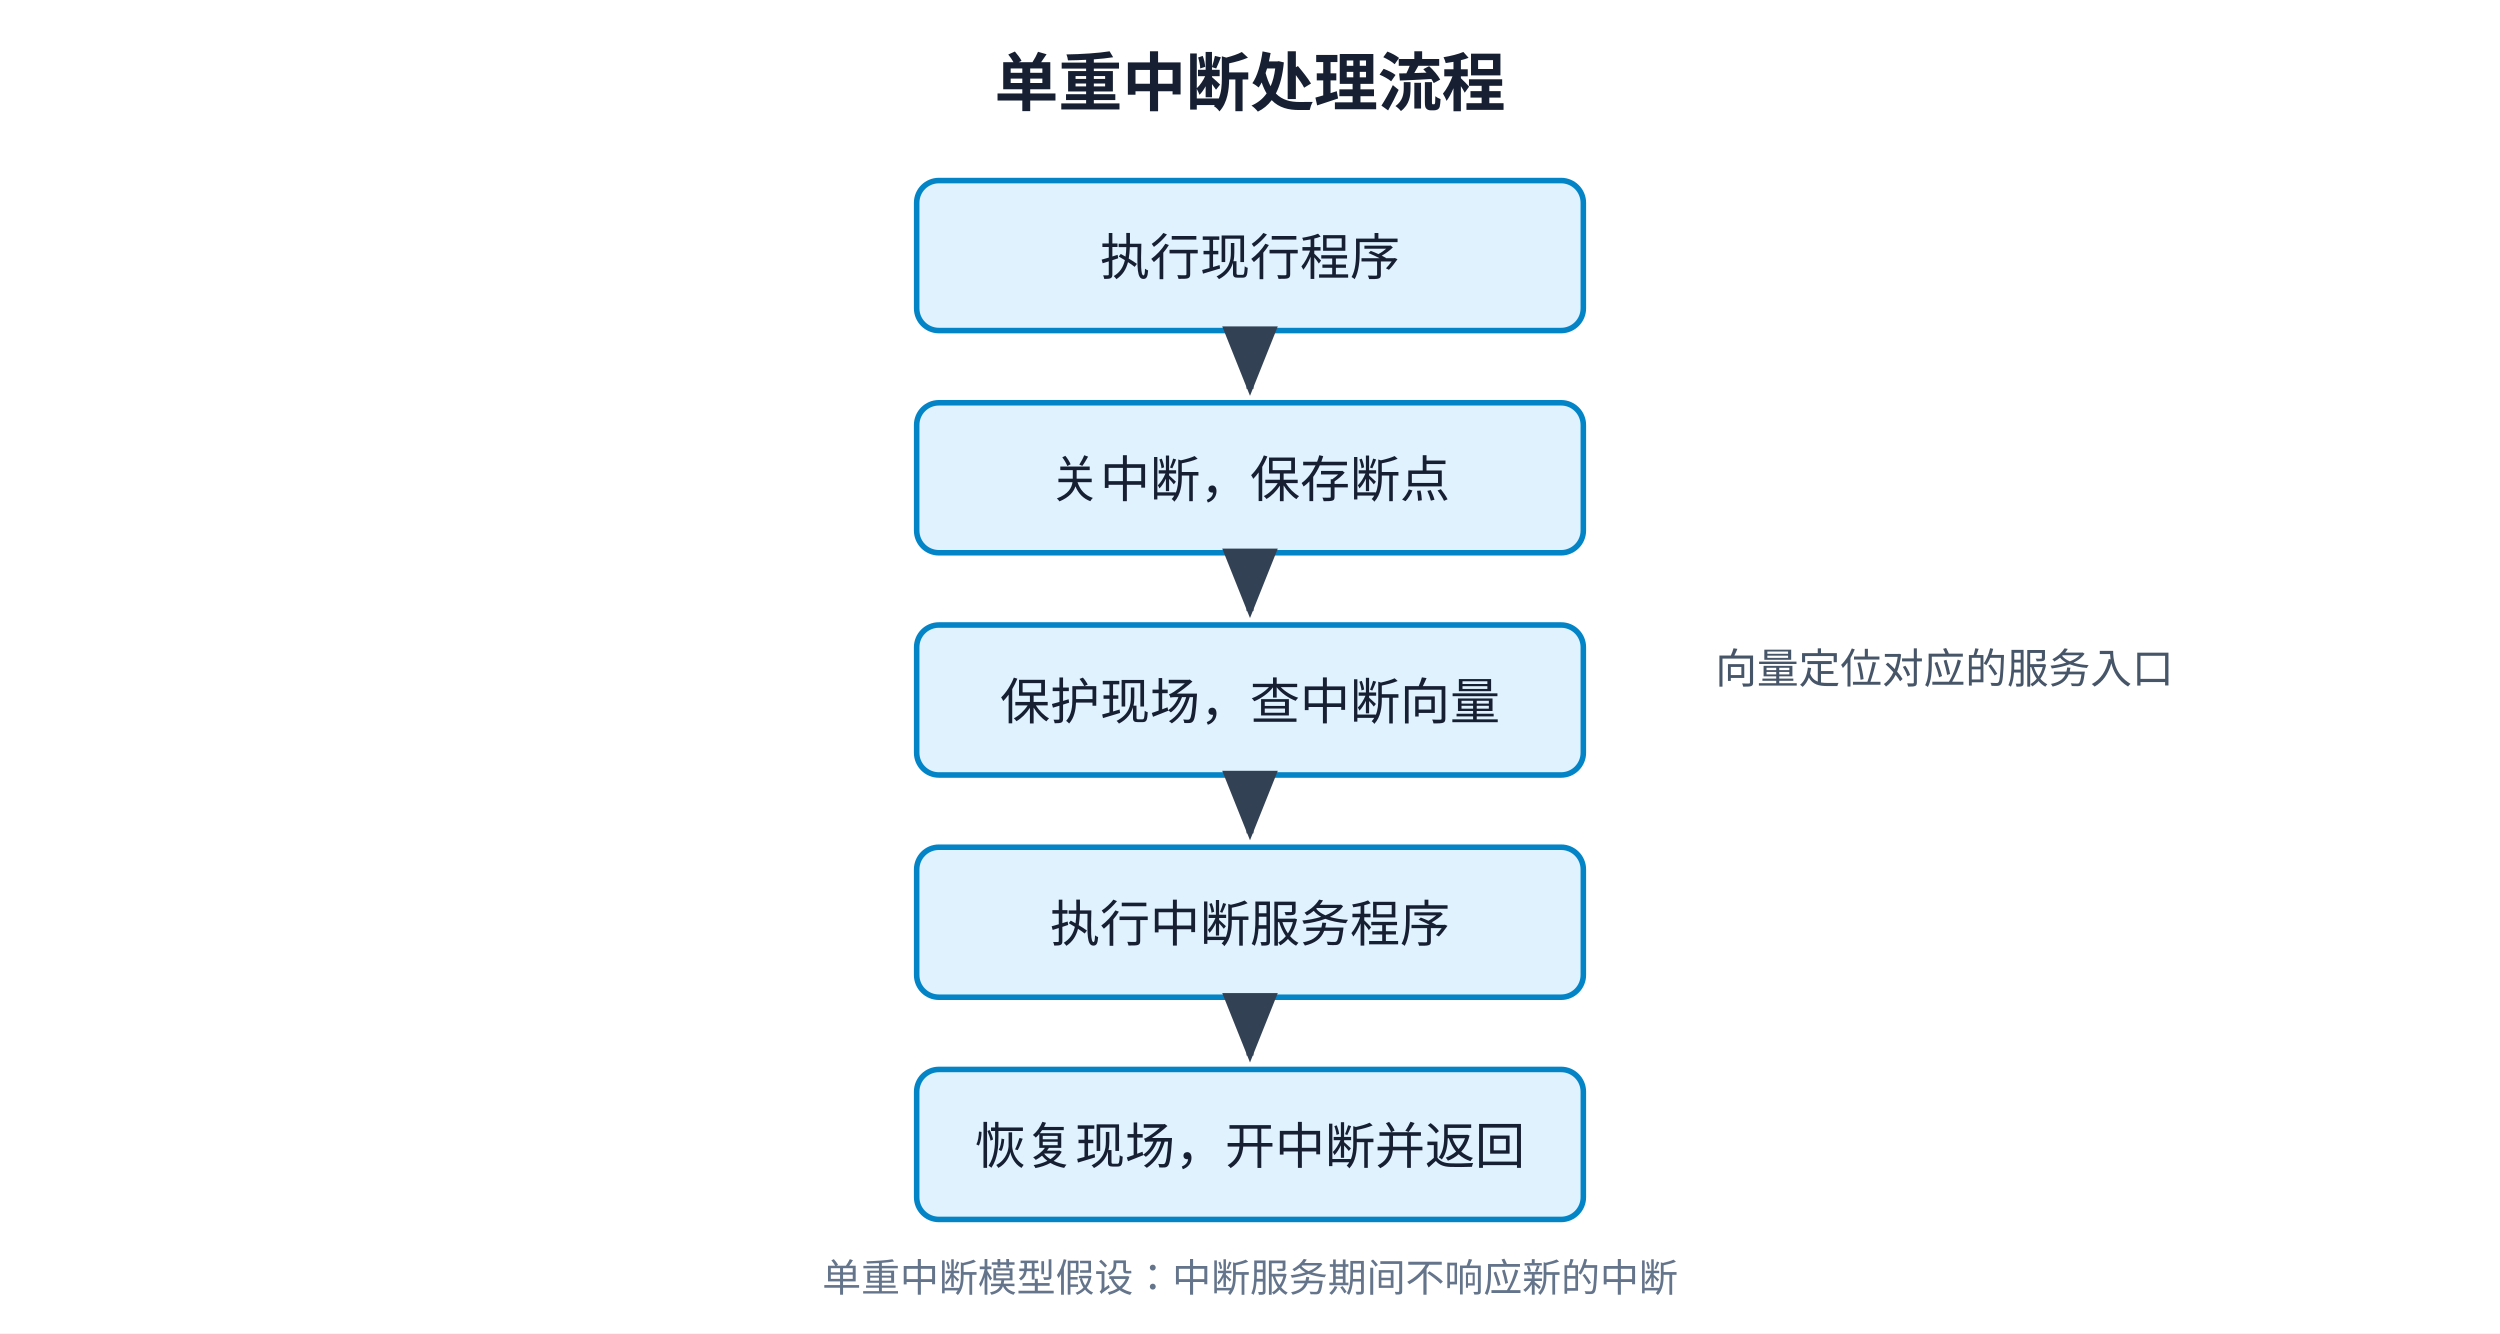
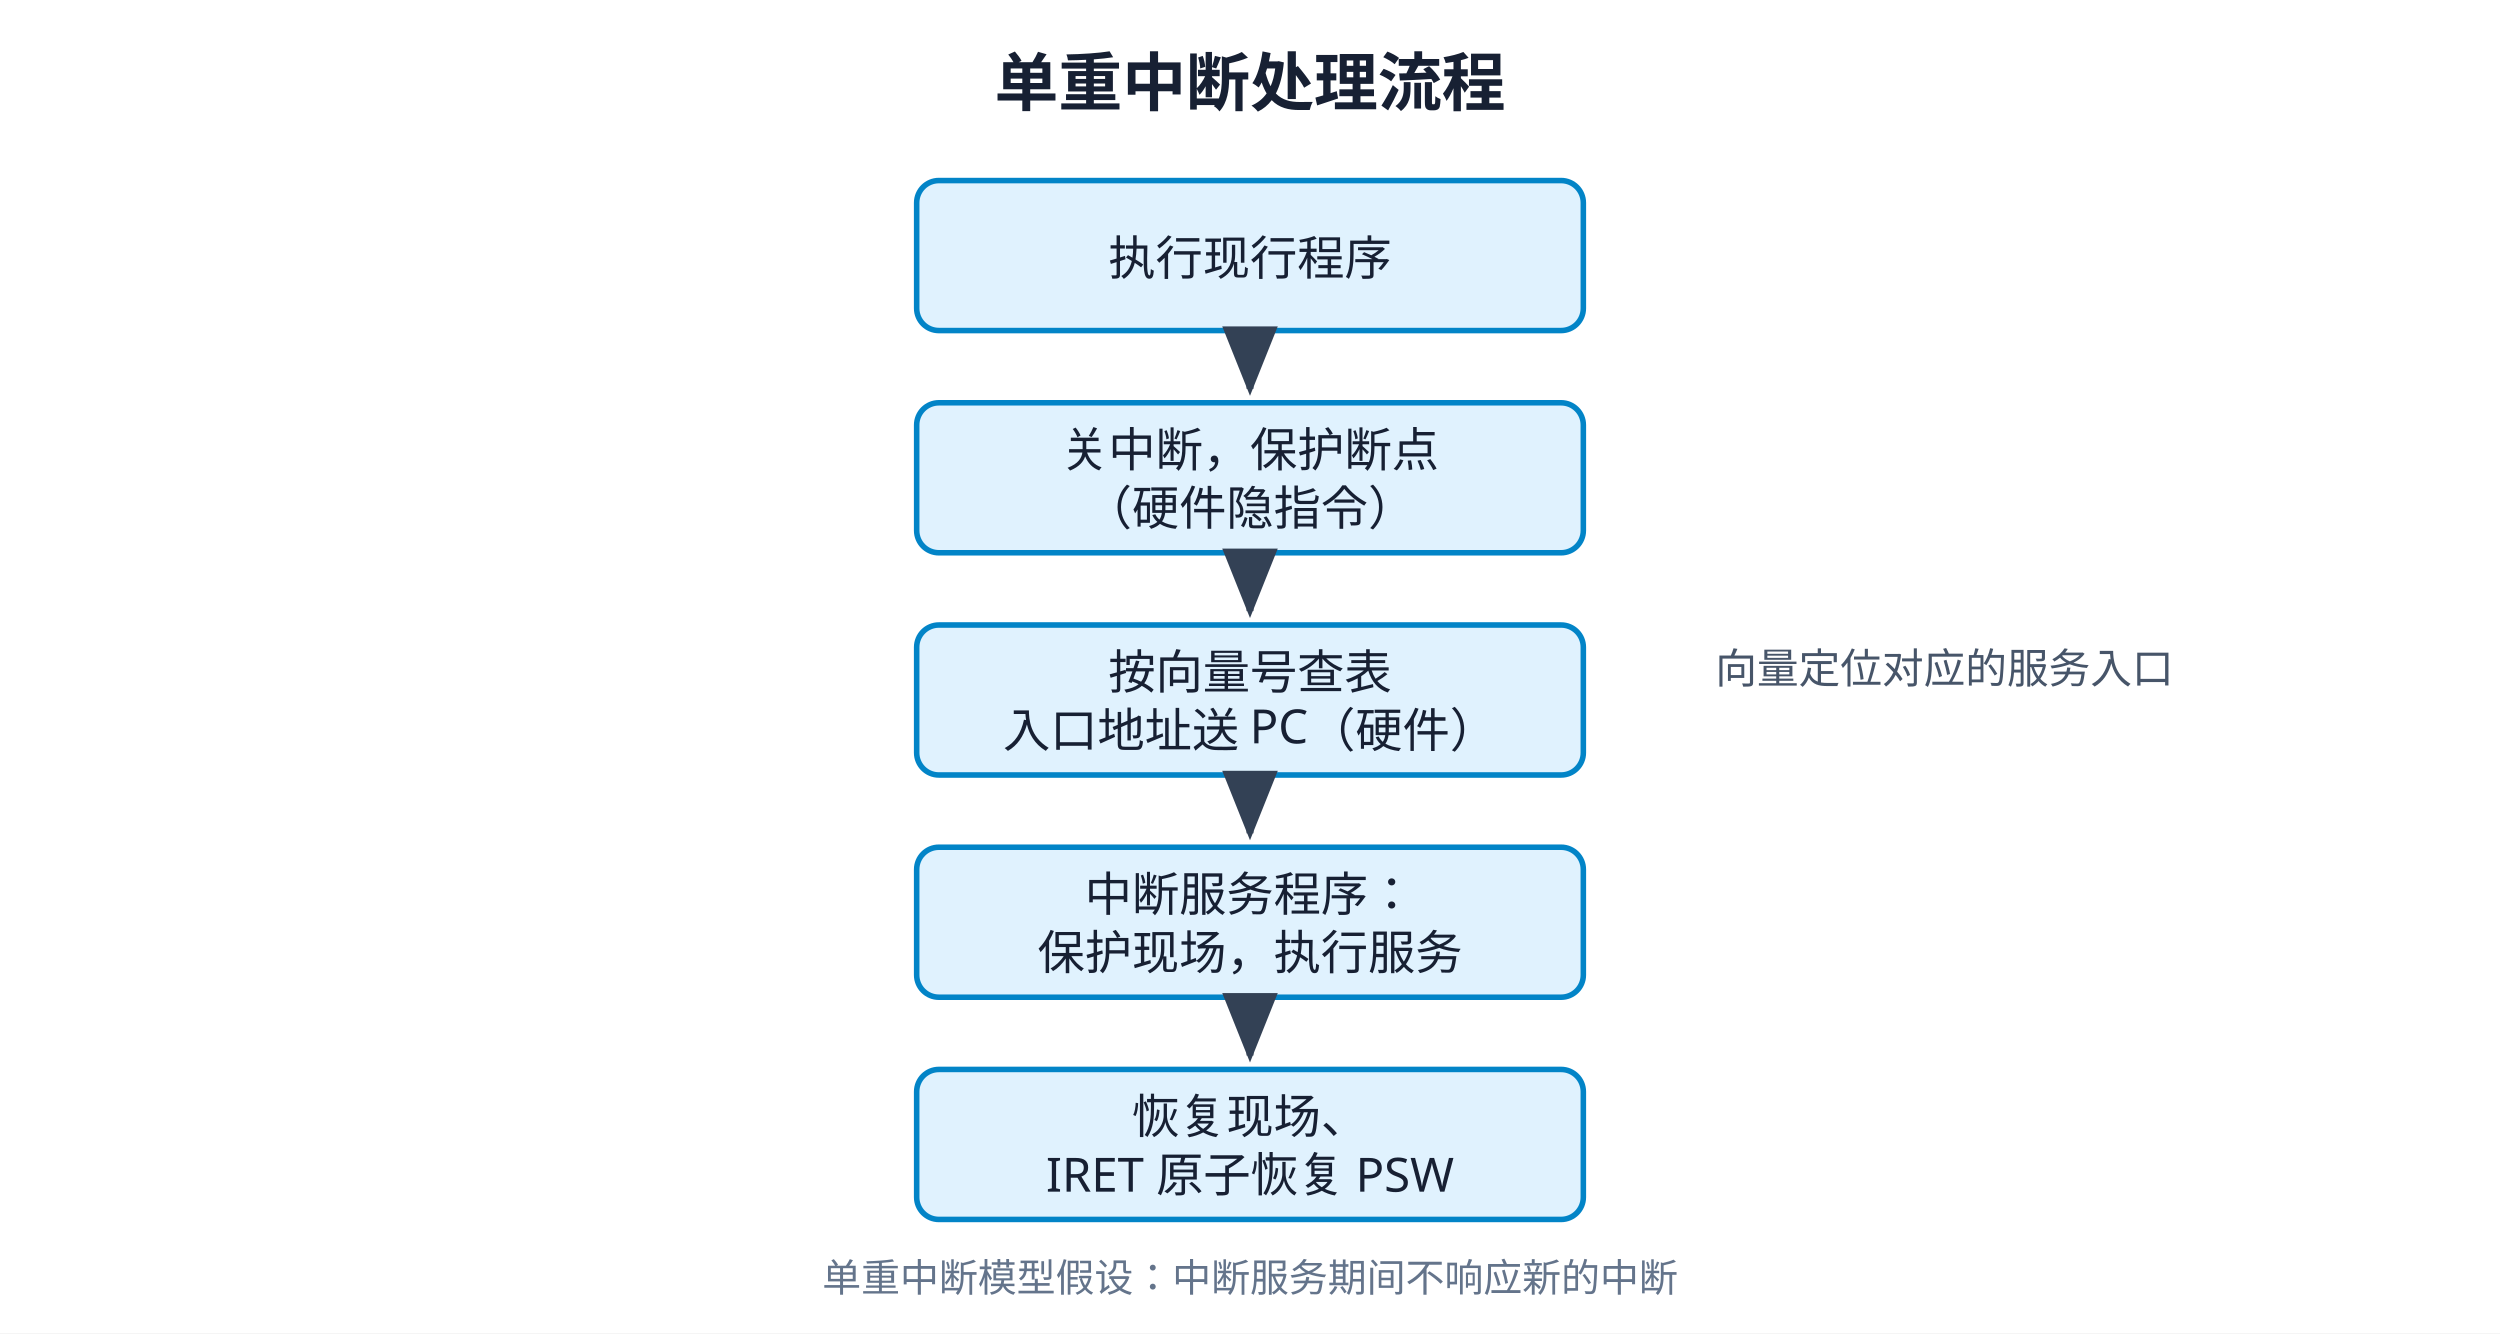
<svg xmlns="http://www.w3.org/2000/svg" width="900" height="480" viewBox="0 0 900 480">
  <defs>
    <marker id="a" markerWidth="10" markerHeight="8" refX="9" refY="4" orient="auto">
      <path d="M0 0L10 4L0 8Z" fill="#334155" />
    </marker>
  </defs>
  <rect width="900" height="480" fill="#fff" />
  <g font-family="Microsoft YaHei, sans-serif" text-anchor="middle" fill="#172033">
    <text x="450" y="38" font-size="23" font-weight="700">单重中断处理流程</text>
    <g stroke="#0284c7" stroke-width="2" fill="#e0f2fe">
      <rect x="330" y="65" width="240" height="54" rx="8" />
      <rect x="330" y="145" width="240" height="54" rx="8" />
      <rect x="330" y="225" width="240" height="54" rx="8" />
      <rect x="330" y="305" width="240" height="54" rx="8" />
      <rect x="330" y="385" width="240" height="54" rx="8" />
    </g>
-     <g font-size="18">
+     <g font-size="17">
      <text x="450" y="99">执行现行程序</text>
-       <text x="450" y="179">关中断，保存断点</text>
-       <text x="450" y="259">保护现场，查中断向量</text>
-       <text x="450" y="339">执行中断服务程序</text>
-       <text x="450" y="419">恢复现场，开中断并返回</text>
+       <text x="450" y="168">关中断，保护断点</text>
+       <text x="450" y="189">（硬件隐指令）</text>
+       <text x="450" y="248">按向量号查表</text>
+       <text x="450" y="269">入口地址送 PC（硬件）</text>
+       <text x="450" y="328">中断服务程序：</text>
+       <text x="450" y="349">保护现场，执行服务</text>
+       <text x="450" y="408">恢复现场、</text>
+       <text x="450" y="429">IRET 原子恢复 PSW</text>
    </g>
    <g stroke="#334155" stroke-width="2.5" marker-end="url(#a)">
      <path d="M450 119V140" />
      <path d="M450 199V220" />
      <path d="M450 279V300" />
      <path d="M450 359V380" />
    </g>
    <text x="700" y="246" font-size="15" fill="#475569">向量定位对应的服务入口</text>
    <text x="450" y="465" font-size="14" fill="#64748b">单重中断模型假设：中断服务期间不响应新的中断</text>
  </g>
</svg>
